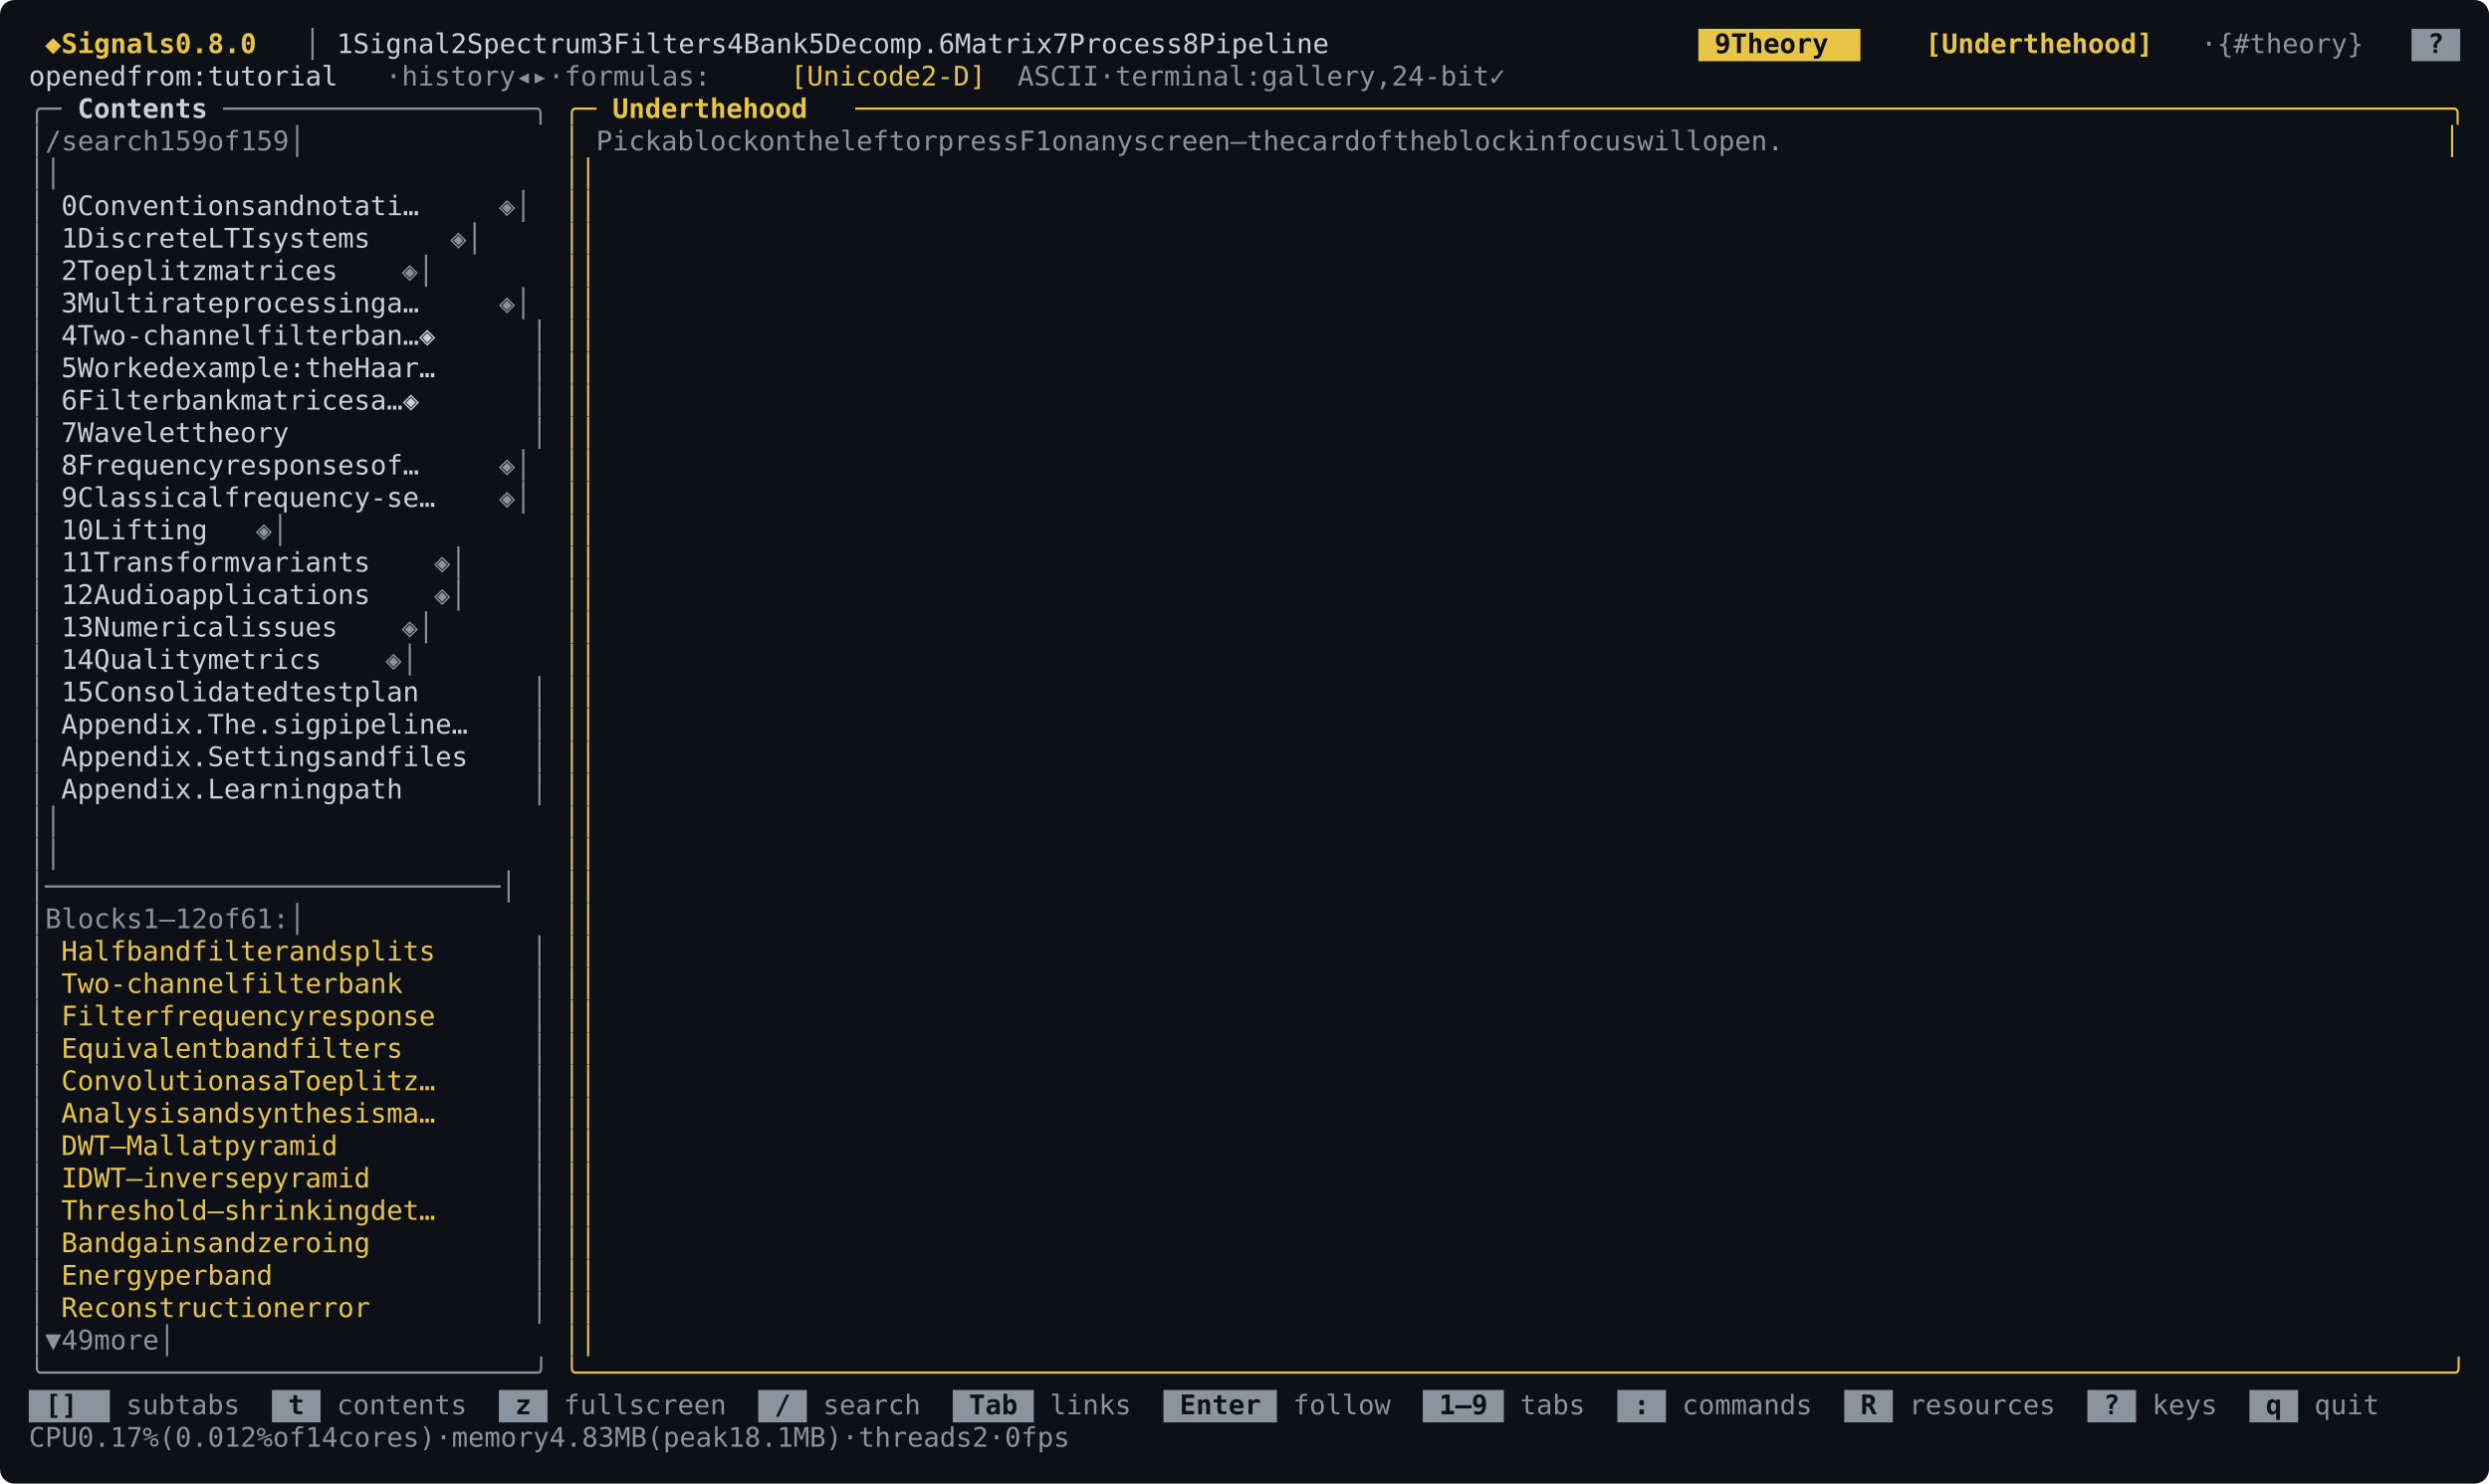
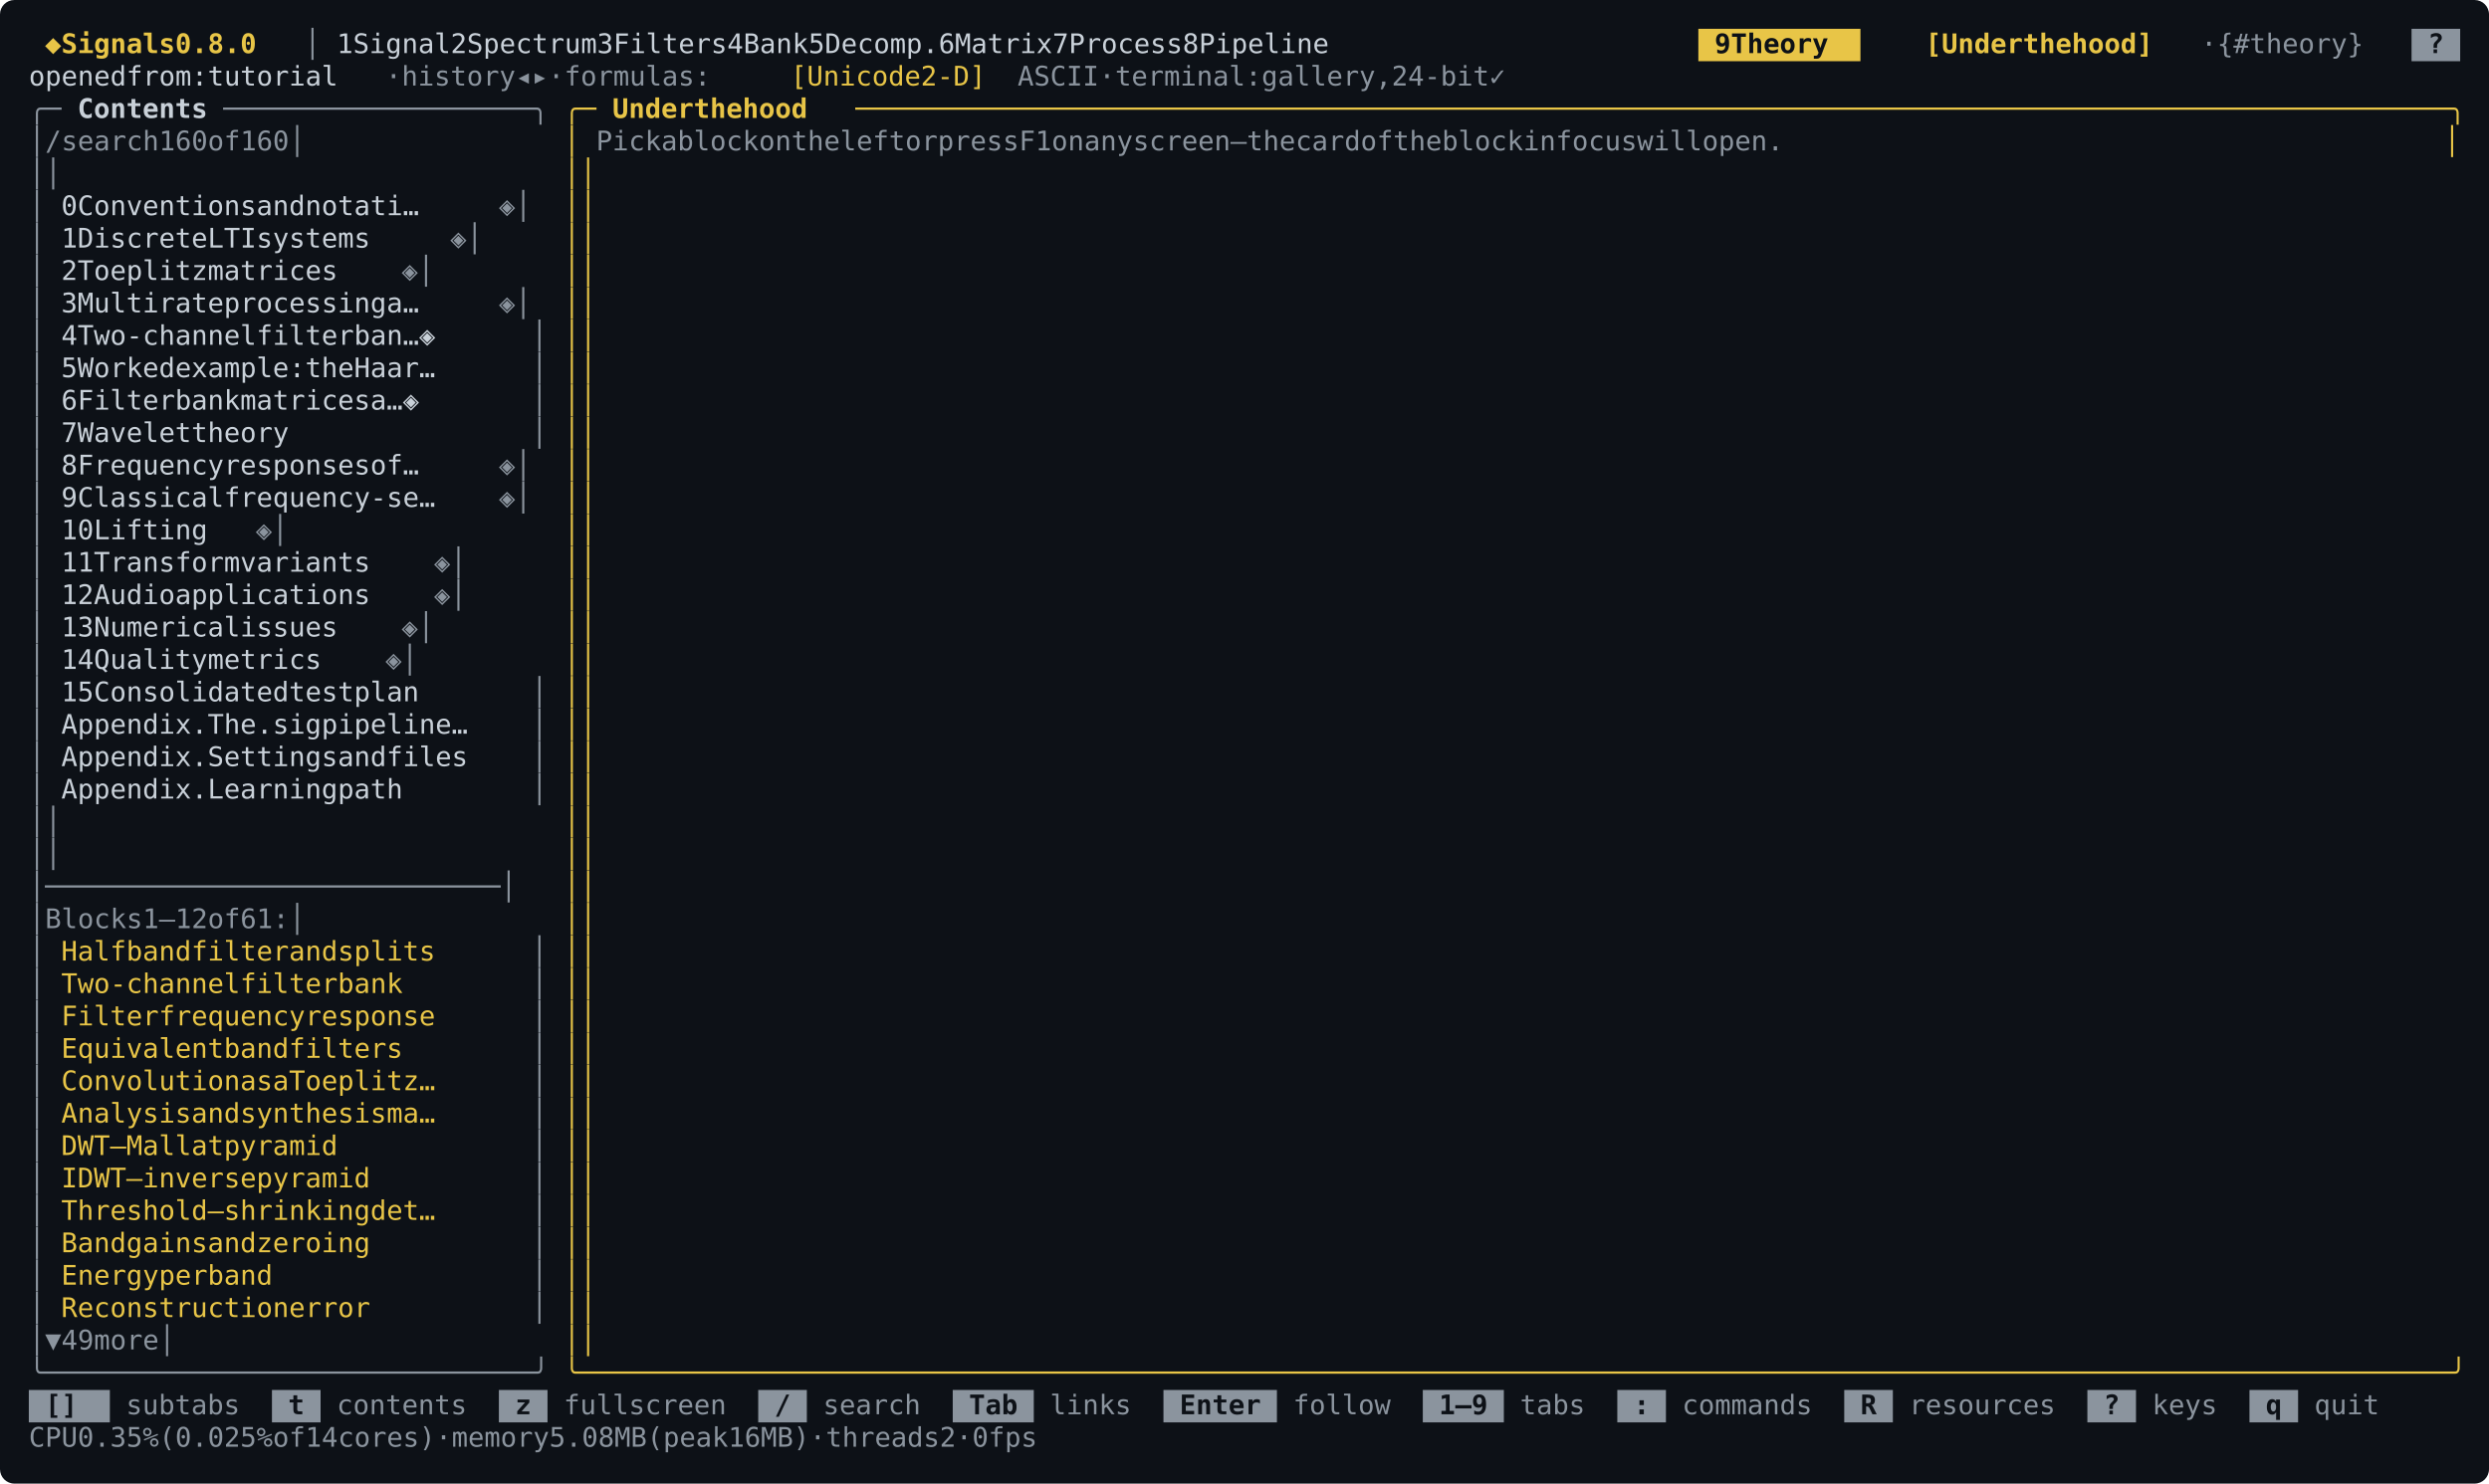
<svg xmlns="http://www.w3.org/2000/svg" width="1382" height="824" viewBox="0 0 1382 824" font-family="ui-monospace, SFMono-Regular, Menlo, Consolas, &quot;DejaVu Sans Mono&quot;, &quot;Liberation Mono&quot;, monospace" font-size="15">
  <rect width="1382" height="824" rx="8" fill="#0d1117" />
  <rect x="943" y="16" width="90" height="18" fill="#e8c547" />
  <rect x="1339" y="16" width="27" height="18" fill="#8b949e" />
  <text x="25 43 52 61 70 79 88 97 115 124 133 142 151" y="29.5" fill="#e8c547" font-weight="bold">◆Signals0.8.0</text>
  <text x="169" y="29.5" fill="#8b949e">│</text>
  <text x="187 205 214 223 232 241 250 277 295 304 313 322 331 340 349 358 385 403 412 421 430 439 448 457 484 502 511 520 529 556 574 583 592 601 610 619 628 655 673 682 691 700 709 718 745 763 772 781 790 799 808 817 844 862 871 880 889 898 907 916 925" y="29.5" fill="#c9d1d9">1Signal2Spectrum3Filters4Bank5Decomp.6Matrix7Process8Pipeline</text>
  <text x="952 970 979 988 997 1006 1015" y="29.5" fill="#0d1117" font-weight="bold">9Theory</text>
  <text x="1069 1078 1087 1096 1105 1114 1132 1141 1150 1168 1177 1186 1195 1204" y="29.5" fill="#e8c547" font-weight="bold">[Underthehood]</text>
  <text x="1222 1240 1249 1258 1267 1276 1285 1294 1303 1312" y="29.5" fill="#8b949e">·{#theory}</text>
  <text x="1348" y="29.5" fill="#0d1117" font-weight="bold">?</text>
  <text x="16 25 34 43 52 61 79 88 97 106 115 133 142 151 160 169 178 187 196" y="47.5" fill="#c9d1d9">openedfrom:tutorial</text>
  <text x="214 232 241 250 259 268 277 286 304 313 331 349 358 367 376 385 394 403 412 421" y="47.5" fill="#8b949e">·history◂▸·formulas:</text>
  <text x="439 448 457 466 475 484 493 502 520 529 538 547" y="47.5" fill="#e8c547">[Unicode2-D]</text>
  <text x="565 574 583 592 601 619 637 646 655 664 673 682 691 700 709 727 736 745 754 763 772 781 790 808 817 826 835 844 853 871" y="47.5" fill="#8b949e">ASCII·terminal:gallery,24-bit✓</text>
  <text x="16 25" y="65.5" fill="#8b949e">╭─</text>
  <text x="43 52 61 70 79 88 97 106" y="65.5" fill="#c9d1d9" font-weight="bold">Contents</text>
  <text x="124 133 142 151 160 169 178 187 196 205 214 223 232 241 250 259 268 277 286 295" y="65.5" fill="#8b949e">───────────────────╮</text>
  <text x="313 322" y="65.5" fill="#e8c547">╭─</text>
  <text x="340 349 358 367 376 394 403 412 430 439 448 457" y="65.5" fill="#e8c547" font-weight="bold">Underthehood</text>
  <text x="475 484 493 502 511 520 529 538 547 556 565 574 583 592 601 610 619 628 637 646 655 664 673 682 691 700 709 718 727 736 745 754 763 772 781 790 799 808 817 826 835 844 853 862 871 880 889 898 907 916 925 934 943 952 961 970 979 988 997 1006 1015 1024 1033 1042 1051 1060 1069 1078 1087 1096 1105 1114 1123 1132 1141 1150 1159 1168 1177 1186 1195 1204 1213 1222 1231 1240 1249 1258 1267 1276 1285 1294 1303 1312 1321 1330 1339 1348 1357" y="65.5" fill="#e8c547">──────────────────────────────────────────────────────────────────────────────────────────────────╮</text>
-   <text x="16 34 52 61 70 79 88 97 196 205 214 232 241 259 268 277 295" y="83.5" fill="#8b949e">│/search159of159│</text>
+   <text x="16 34 52 61 70 79 88 97 196 205 214 232 241 259 268 277 295" y="83.5" fill="#8b949e">│/search160of160│</text>
  <text x="313" y="83.5" fill="#e8c547">│</text>
  <text x="331 340 349 358 376 394 403 412 421 430 448 457 475 484 493 511 520 529 538 556 565 583 592 601 610 619 637 646 664 673 691 700 709 727 736 745 754 763 772 790 808 817 826 844 853 862 871 889 898 916 925 934 952 961 970 979 988 1006 1015 1033 1042 1051 1060 1069 1087 1096 1105 1114 1132 1141 1150 1159 1168" y="83.5" fill="#8b949e">PickablockontheleftorpressF1onanyscreen—thecardoftheblockinfocuswillopen.</text>
  <text x="1357" y="83.5" fill="#e8c547">│</text>
  <text x="16 295" y="101.5" fill="#8b949e">││</text>
  <text x="313 1357" y="101.5" fill="#e8c547">││</text>
  <text x="16" y="119.5" fill="#8b949e">│</text>
  <text x="34 61 70 79 88 97 106 115 124 133 142 151 169 178 187 205 214 223 232 241 250 259" y="119.5" fill="#c9d1d9">0Conventionsandnotati…</text>
  <text x="277 295" y="119.5" fill="#8b949e">◈│</text>
  <text x="313 1357" y="119.5" fill="#e8c547">││</text>
  <text x="16" y="137.5" fill="#8b949e">│</text>
  <text x="34 61 70 79 88 97 106 115 124 142 151 160 178 187 196 205 214 223 232" y="137.5" fill="#c9d1d9">1DiscreteLTIsystems</text>
  <text x="250 295" y="137.5" fill="#8b949e">◈│</text>
  <text x="313 1357" y="137.5" fill="#e8c547">││</text>
  <text x="16" y="155.5" fill="#8b949e">│</text>
  <text x="34 61 70 79 88 97 106 115 124 142 151 160 169 178 187 196 205" y="155.5" fill="#c9d1d9">2Toeplitzmatrices</text>
  <text x="223 295" y="155.5" fill="#8b949e">◈│</text>
  <text x="313 1357" y="155.5" fill="#e8c547">││</text>
  <text x="16" y="173.5" fill="#8b949e">│</text>
  <text x="34 61 70 79 88 97 106 115 124 133 151 160 169 178 187 196 205 214 223 232 250 259" y="173.5" fill="#c9d1d9">3Multirateprocessinga…</text>
  <text x="277 295" y="173.5" fill="#8b949e">◈│</text>
  <text x="313 1357" y="173.5" fill="#e8c547">││</text>
  <text x="16" y="191.5" fill="#8b949e">│</text>
  <text x="34 61 70 79 88 97 106 115 124 133 142 151 169 178 187 196 205 214 232 241 250 259 277" y="191.5" fill="#c9d1d9">4Two-channelfilterban…◈</text>
  <text x="295" y="191.5" fill="#8b949e">│</text>
  <text x="313 1357" y="191.5" fill="#e8c547">││</text>
  <text x="16" y="209.5" fill="#8b949e">│</text>
  <text x="34 61 70 79 88 97 106 124 133 142 151 160 169 178 187 205 214 223 241 250 259 268 277" y="209.5" fill="#c9d1d9">5Workedexample:theHaar…</text>
  <text x="295" y="209.5" fill="#8b949e">│</text>
  <text x="313 1357" y="209.5" fill="#e8c547">││</text>
  <text x="16" y="227.5" fill="#8b949e">│</text>
  <text x="34 61 70 79 88 97 106 124 133 142 151 169 178 187 196 205 214 223 232 250 259 277" y="227.5" fill="#c9d1d9">6Filterbankmatricesa…◈</text>
  <text x="295" y="227.5" fill="#8b949e">│</text>
  <text x="313 1357" y="227.5" fill="#e8c547">││</text>
  <text x="16" y="245.5" fill="#8b949e">│</text>
  <text x="34 61 70 79 88 97 106 115 133 142 151 160 169 178" y="245.5" fill="#c9d1d9">7Wavelettheory</text>
  <text x="295" y="245.5" fill="#8b949e">│</text>
  <text x="313 1357" y="245.5" fill="#e8c547">││</text>
  <text x="16" y="263.5" fill="#8b949e">│</text>
  <text x="34 61 70 79 88 97 106 115 124 133 151 160 169 178 187 196 205 214 223 241 250 259" y="263.5" fill="#c9d1d9">8Frequencyresponsesof…</text>
  <text x="277 295" y="263.5" fill="#8b949e">◈│</text>
  <text x="313 1357" y="263.5" fill="#e8c547">││</text>
  <text x="16" y="281.5" fill="#8b949e">│</text>
  <text x="34 61 70 79 88 97 106 115 124 133 151 160 169 178 187 196 205 214 223 232 241 250 259" y="281.5" fill="#c9d1d9">9Classicalfrequency-se…</text>
  <text x="277 295" y="281.5" fill="#8b949e">◈│</text>
  <text x="313 1357" y="281.5" fill="#e8c547">││</text>
  <text x="16" y="299.5" fill="#8b949e">│</text>
  <text x="34 43 70 79 88 97 106 115 124" y="299.5" fill="#c9d1d9">10Lifting</text>
  <text x="142 295" y="299.5" fill="#8b949e">◈│</text>
  <text x="313 1357" y="299.5" fill="#e8c547">││</text>
  <text x="16" y="317.5" fill="#8b949e">│</text>
  <text x="34 43 70 79 88 97 106 115 124 133 142 160 169 178 187 196 205 214 223" y="317.5" fill="#c9d1d9">11Transformvariants</text>
  <text x="241 295" y="317.5" fill="#8b949e">◈│</text>
  <text x="313 1357" y="317.5" fill="#e8c547">││</text>
  <text x="16" y="335.5" fill="#8b949e">│</text>
  <text x="34 43 70 79 88 97 106 124 133 142 151 160 169 178 187 196 205 214 223" y="335.5" fill="#c9d1d9">12Audioapplications</text>
  <text x="241 295" y="335.5" fill="#8b949e">◈│</text>
  <text x="313 1357" y="335.5" fill="#e8c547">││</text>
  <text x="16" y="353.5" fill="#8b949e">│</text>
  <text x="34 43 70 79 88 97 106 115 124 133 142 160 169 178 187 196 205" y="353.5" fill="#c9d1d9">13Numericalissues</text>
  <text x="223 295" y="353.5" fill="#8b949e">◈│</text>
  <text x="313 1357" y="353.5" fill="#e8c547">││</text>
  <text x="16" y="371.5" fill="#8b949e">│</text>
  <text x="34 43 70 79 88 97 106 115 124 142 151 160 169 178 187 196" y="371.5" fill="#c9d1d9">14Qualitymetrics</text>
  <text x="214 295" y="371.5" fill="#8b949e">◈│</text>
  <text x="313 1357" y="371.5" fill="#e8c547">││</text>
  <text x="16" y="389.5" fill="#8b949e">│</text>
  <text x="34 43 70 79 88 97 106 115 124 133 142 151 160 169 187 196 205 214 232 241 250 259" y="389.5" fill="#c9d1d9">15Consolidatedtestplan</text>
  <text x="295" y="389.5" fill="#8b949e">│</text>
  <text x="313 1357" y="389.5" fill="#e8c547">││</text>
  <text x="16" y="407.5" fill="#8b949e">│</text>
  <text x="34 43 52 61 70 79 88 97 106 124 133 142 160 169 178 187 205 214 223 232 241 250 259 268 277" y="407.5" fill="#c9d1d9">Appendix.The.sigpipeline…</text>
  <text x="295" y="407.5" fill="#8b949e">│</text>
  <text x="313 1357" y="407.5" fill="#e8c547">││</text>
  <text x="16" y="425.5" fill="#8b949e">│</text>
  <text x="34 43 52 61 70 79 88 97 106 124 133 142 151 160 169 178 187 205 214 223 241 250 259 268 277" y="425.5" fill="#c9d1d9">Appendix.Settingsandfiles</text>
  <text x="295" y="425.5" fill="#8b949e">│</text>
  <text x="313 1357" y="425.5" fill="#e8c547">││</text>
  <text x="16" y="443.5" fill="#8b949e">│</text>
  <text x="34 43 52 61 70 79 88 97 106 124 133 142 151 160 169 178 187 205 214 223 232" y="443.5" fill="#c9d1d9">Appendix.Learningpath</text>
  <text x="295" y="443.5" fill="#8b949e">│</text>
  <text x="313 1357" y="443.5" fill="#e8c547">││</text>
  <text x="16 295" y="461.5" fill="#8b949e">││</text>
  <text x="313 1357" y="461.5" fill="#e8c547">││</text>
  <text x="16 295" y="479.5" fill="#8b949e">││</text>
  <text x="313 1357" y="479.5" fill="#e8c547">││</text>
  <text x="16 34 43 52 61 70 79 88 97 106 115 124 133 142 151 160 169 178 187 196 205 214 223 232 241 250 259 268 277 295" y="497.5" fill="#8b949e">│────────────────────────────│</text>
  <text x="313 1357" y="497.5" fill="#e8c547">││</text>
  <text x="16 34 43 52 61 70 79 97 106 115 124 142 151 169 178 187 295" y="515.5" fill="#8b949e">│Blocks1–12of61:│</text>
  <text x="313 1357" y="515.5" fill="#e8c547">││</text>
  <text x="16" y="533.5" fill="#8b949e">│</text>
  <text x="34 43 52 61 70 79 88 97 115 124 133 142 151 160 178 187 196 214 223 232 241 250 259" y="533.5" fill="#e8c547">Halfbandfilterandsplits</text>
  <text x="295" y="533.5" fill="#8b949e">│</text>
  <text x="313 1357" y="533.5" fill="#e8c547">││</text>
  <text x="16" y="551.5" fill="#8b949e">│</text>
  <text x="34 43 52 61 70 79 88 97 106 115 124 142 151 160 169 178 187 205 214 223 232" y="551.5" fill="#e8c547">Two-channelfilterbank</text>
  <text x="295" y="551.5" fill="#8b949e">│</text>
  <text x="313 1357" y="551.5" fill="#e8c547">││</text>
  <text x="16" y="569.5" fill="#8b949e">│</text>
  <text x="34 43 52 61 70 79 97 106 115 124 133 142 151 160 169 187 196 205 214 223 232 241 250" y="569.5" fill="#e8c547">Filterfrequencyresponse</text>
  <text x="295" y="569.5" fill="#8b949e">│</text>
  <text x="313 1357" y="569.5" fill="#e8c547">││</text>
  <text x="16" y="587.5" fill="#8b949e">│</text>
  <text x="34 43 52 61 70 79 88 97 106 115 133 142 151 160 178 187 196 205 214 223 232" y="587.5" fill="#e8c547">Equivalentbandfilters</text>
  <text x="295" y="587.5" fill="#8b949e">│</text>
  <text x="313 1357" y="587.5" fill="#e8c547">││</text>
  <text x="16" y="605.5" fill="#8b949e">│</text>
  <text x="34 43 52 61 70 79 88 97 106 115 124 142 151 169 187 196 205 214 223 232 241 250 259" y="605.5" fill="#e8c547">ConvolutionasaToeplitz…</text>
  <text x="295" y="605.5" fill="#8b949e">│</text>
  <text x="313 1357" y="605.5" fill="#e8c547">││</text>
  <text x="16" y="623.5" fill="#8b949e">│</text>
  <text x="34 43 52 61 70 79 88 97 115 124 133 151 160 169 178 187 196 205 214 223 241 250 259" y="623.5" fill="#e8c547">Analysisandsynthesisma…</text>
  <text x="295" y="623.5" fill="#8b949e">│</text>
  <text x="313 1357" y="623.5" fill="#e8c547">││</text>
  <text x="16" y="641.5" fill="#8b949e">│</text>
  <text x="34 43 52 70 88 97 106 115 124 133 151 160 169 178 187 196 205" y="641.5" fill="#e8c547">DWT—Mallatpyramid</text>
  <text x="295" y="641.5" fill="#8b949e">│</text>
  <text x="313 1357" y="641.5" fill="#e8c547">││</text>
  <text x="16" y="659.5" fill="#8b949e">│</text>
  <text x="34 43 52 61 79 97 106 115 124 133 142 151 169 178 187 196 205 214 223" y="659.5" fill="#e8c547">IDWT—inversepyramid</text>
  <text x="295" y="659.5" fill="#8b949e">│</text>
  <text x="313 1357" y="659.5" fill="#e8c547">││</text>
  <text x="16" y="677.5" fill="#8b949e">│</text>
  <text x="34 43 52 61 70 79 88 97 106 124 142 151 160 169 178 187 196 205 214 232 241 250 259" y="677.5" fill="#e8c547">Threshold—shrinkingdet…</text>
  <text x="295" y="677.5" fill="#8b949e">│</text>
  <text x="313 1357" y="677.5" fill="#e8c547">││</text>
  <text x="16" y="695.5" fill="#8b949e">│</text>
  <text x="34 43 52 61 79 88 97 106 115 133 142 151 169 178 187 196 205 214 223" y="695.5" fill="#e8c547">Bandgainsandzeroing</text>
  <text x="295" y="695.5" fill="#8b949e">│</text>
  <text x="313 1357" y="695.5" fill="#e8c547">││</text>
  <text x="16" y="713.5" fill="#8b949e">│</text>
  <text x="34 43 52 61 70 79 97 106 115 133 142 151 160" y="713.5" fill="#e8c547">Energyperband</text>
  <text x="295" y="713.5" fill="#8b949e">│</text>
  <text x="313 1357" y="713.5" fill="#e8c547">││</text>
  <text x="16" y="731.5" fill="#8b949e">│</text>
  <text x="34 43 52 61 70 79 88 97 106 115 124 133 142 151 169 178 187 196 205" y="731.5" fill="#e8c547">Reconstructionerror</text>
  <text x="295" y="731.5" fill="#8b949e">│</text>
  <text x="313 1357" y="731.5" fill="#e8c547">││</text>
  <text x="16 34 52 61 79 88 97 106 295" y="749.5" fill="#8b949e">│▼49more│</text>
  <text x="313 1357" y="749.5" fill="#e8c547">││</text>
  <text x="16 25 34 43 52 61 70 79 88 97 106 115 124 133 142 151 160 169 178 187 196 205 214 223 232 241 250 259 268 277 286 295" y="767.5" fill="#8b949e">╰──────────────────────────────╯</text>
  <text x="313 322 331 340 349 358 367 376 385 394 403 412 421 430 439 448 457 466 475 484 493 502 511 520 529 538 547 556 565 574 583 592 601 610 619 628 637 646 655 664 673 682 691 700 709 718 727 736 745 754 763 772 781 790 799 808 817 826 835 844 853 862 871 880 889 898 907 916 925 934 943 952 961 970 979 988 997 1006 1015 1024 1033 1042 1051 1060 1069 1078 1087 1096 1105 1114 1123 1132 1141 1150 1159 1168 1177 1186 1195 1204 1213 1222 1231 1240 1249 1258 1267 1276 1285 1294 1303 1312 1321 1330 1339 1348 1357" y="767.5" fill="#e8c547">╰───────────────────────────────────────────────────────────────────────────────────────────────────────────────────╯</text>
  <rect x="16" y="772" width="45" height="18" fill="#8b949e" />
  <rect x="151" y="772" width="27" height="18" fill="#8b949e" />
  <rect x="277" y="772" width="27" height="18" fill="#8b949e" />
  <rect x="421" y="772" width="27" height="18" fill="#8b949e" />
  <rect x="529" y="772" width="45" height="18" fill="#8b949e" />
  <rect x="646" y="772" width="63" height="18" fill="#8b949e" />
  <rect x="790" y="772" width="45" height="18" fill="#8b949e" />
  <rect x="898" y="772" width="27" height="18" fill="#8b949e" />
  <rect x="1024" y="772" width="27" height="18" fill="#8b949e" />
  <rect x="1159" y="772" width="27" height="18" fill="#8b949e" />
  <rect x="1249" y="772" width="27" height="18" fill="#8b949e" />
  <text x="25 43" y="785.5" fill="#0d1117" font-weight="bold">[]</text>
  <text x="70 79 88 97 106 115 124" y="785.5" fill="#8b949e">subtabs</text>
  <text x="160" y="785.5" fill="#0d1117" font-weight="bold">t</text>
  <text x="187 196 205 214 223 232 241 250" y="785.5" fill="#8b949e">contents</text>
  <text x="286" y="785.5" fill="#0d1117" font-weight="bold">z</text>
  <text x="313 322 331 340 349 358 367 376 385 394" y="785.5" fill="#8b949e">fullscreen</text>
  <text x="430" y="785.5" fill="#0d1117" font-weight="bold">/</text>
  <text x="457 466 475 484 493 502" y="785.5" fill="#8b949e">search</text>
  <text x="538 547 556" y="785.5" fill="#0d1117" font-weight="bold">Tab</text>
  <text x="583 592 601 610 619" y="785.5" fill="#8b949e">links</text>
  <text x="655 664 673 682 691" y="785.5" fill="#0d1117" font-weight="bold">Enter</text>
  <text x="718 727 736 745 754 763" y="785.5" fill="#8b949e">follow</text>
  <text x="799 808 817" y="785.5" fill="#0d1117" font-weight="bold">1–9</text>
  <text x="844 853 862 871" y="785.5" fill="#8b949e">tabs</text>
  <text x="907" y="785.5" fill="#0d1117" font-weight="bold">:</text>
  <text x="934 943 952 961 970 979 988 997" y="785.5" fill="#8b949e">commands</text>
  <text x="1033" y="785.5" fill="#0d1117" font-weight="bold">R</text>
  <text x="1060 1069 1078 1087 1096 1105 1114 1123 1132" y="785.5" fill="#8b949e">resources</text>
  <text x="1168" y="785.5" fill="#0d1117" font-weight="bold">?</text>
  <text x="1195 1204 1213 1222" y="785.5" fill="#8b949e">keys</text>
  <text x="1258" y="785.5" fill="#0d1117" font-weight="bold">q</text>
  <text x="1285 1294 1303 1312" y="785.5" fill="#8b949e">quit</text>
-   <text x="16 25 34 52 61 70 79 97 115 124 133 142 151 160 178 196 205 223 232 250 259 268 277 286 295 313 331 340 349 358 367 376 394 403 412 421 439 448 466 475 484 493 502 520 529 538 547 565 574 583 601 619 628 637 646 655 664 673 691 709 727 745 754 763" y="803.5" fill="#8b949e">CPU0.17%(0.012%of14cores)·memory4.83MB(peak18.1MB)·threads2·0fps</text>
+   <text x="16 25 34 52 61 70 79 97 115 124 133 142 151 160 178 196 205 223 232 250 259 268 277 286 295 313 331 340 349 358 367 376 394 403 412 421 439 448 466 475 484 493 502 520 529 547 556 565 583 601 610 619 628 637 646 655 673 691 709 727 736 745" y="803.5" fill="#8b949e">CPU0.35%(0.025%of14cores)·memory5.08MB(peak16MB)·threads2·0fps</text>
</svg>
